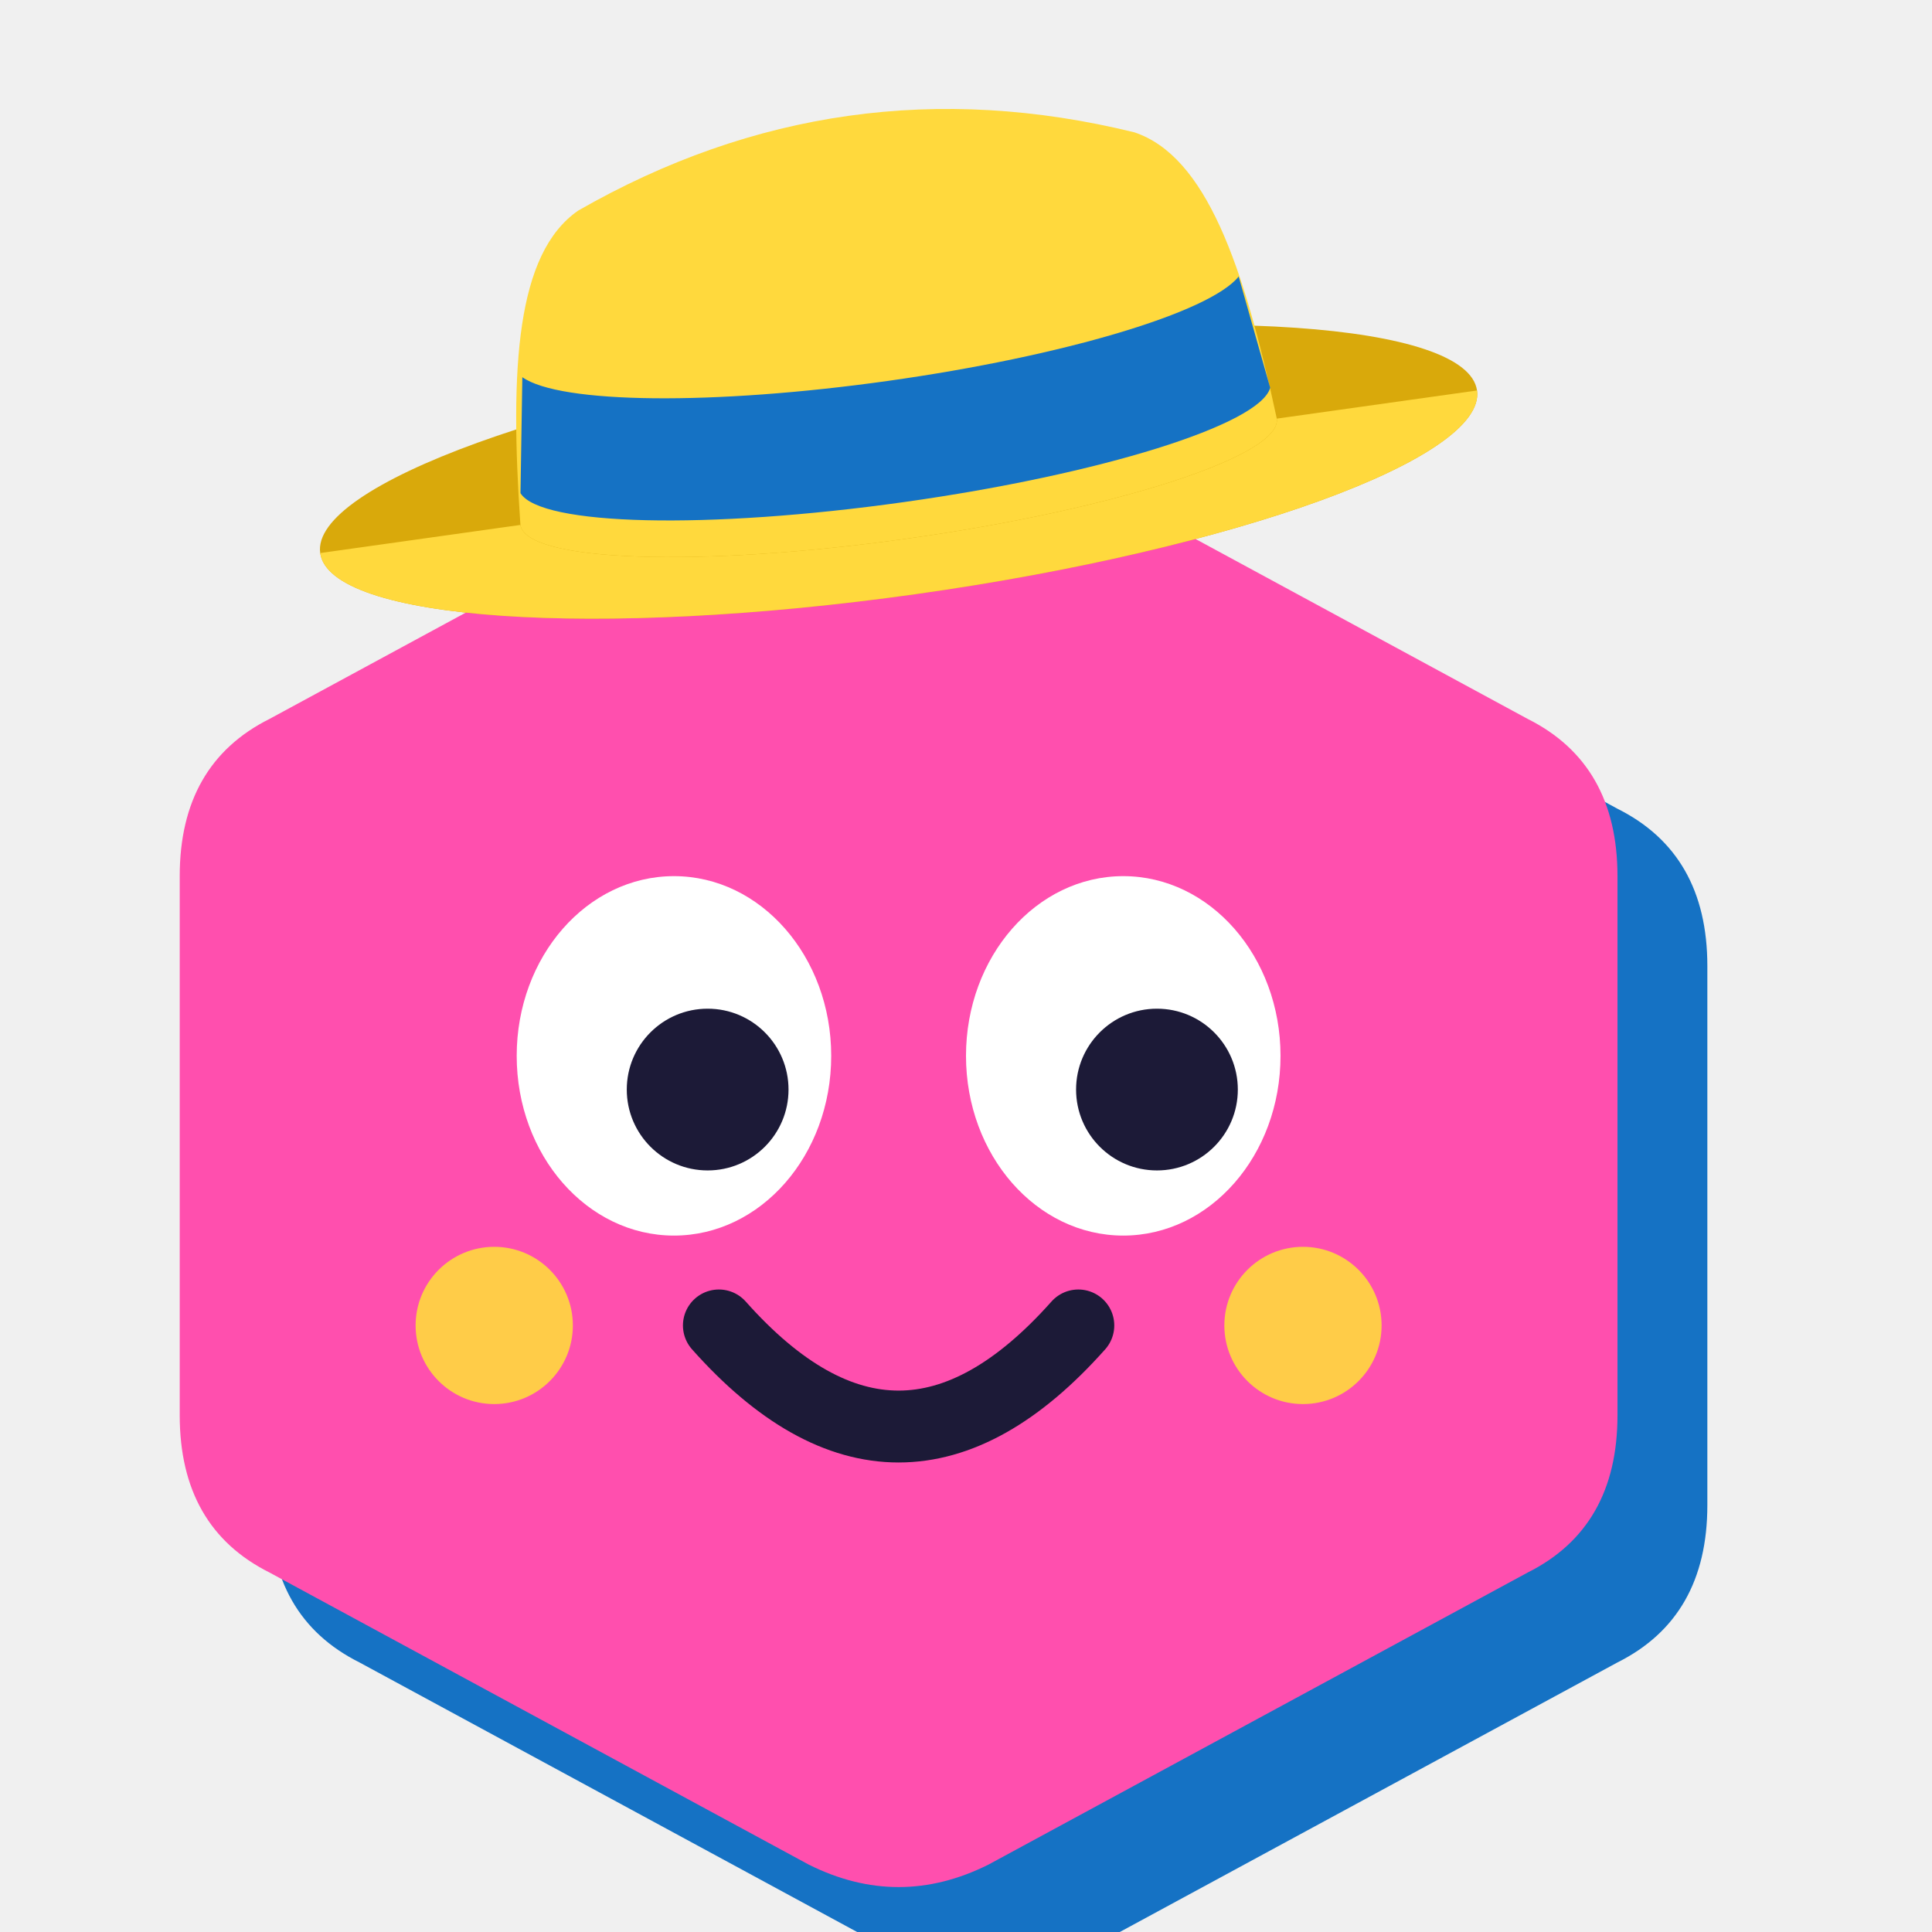
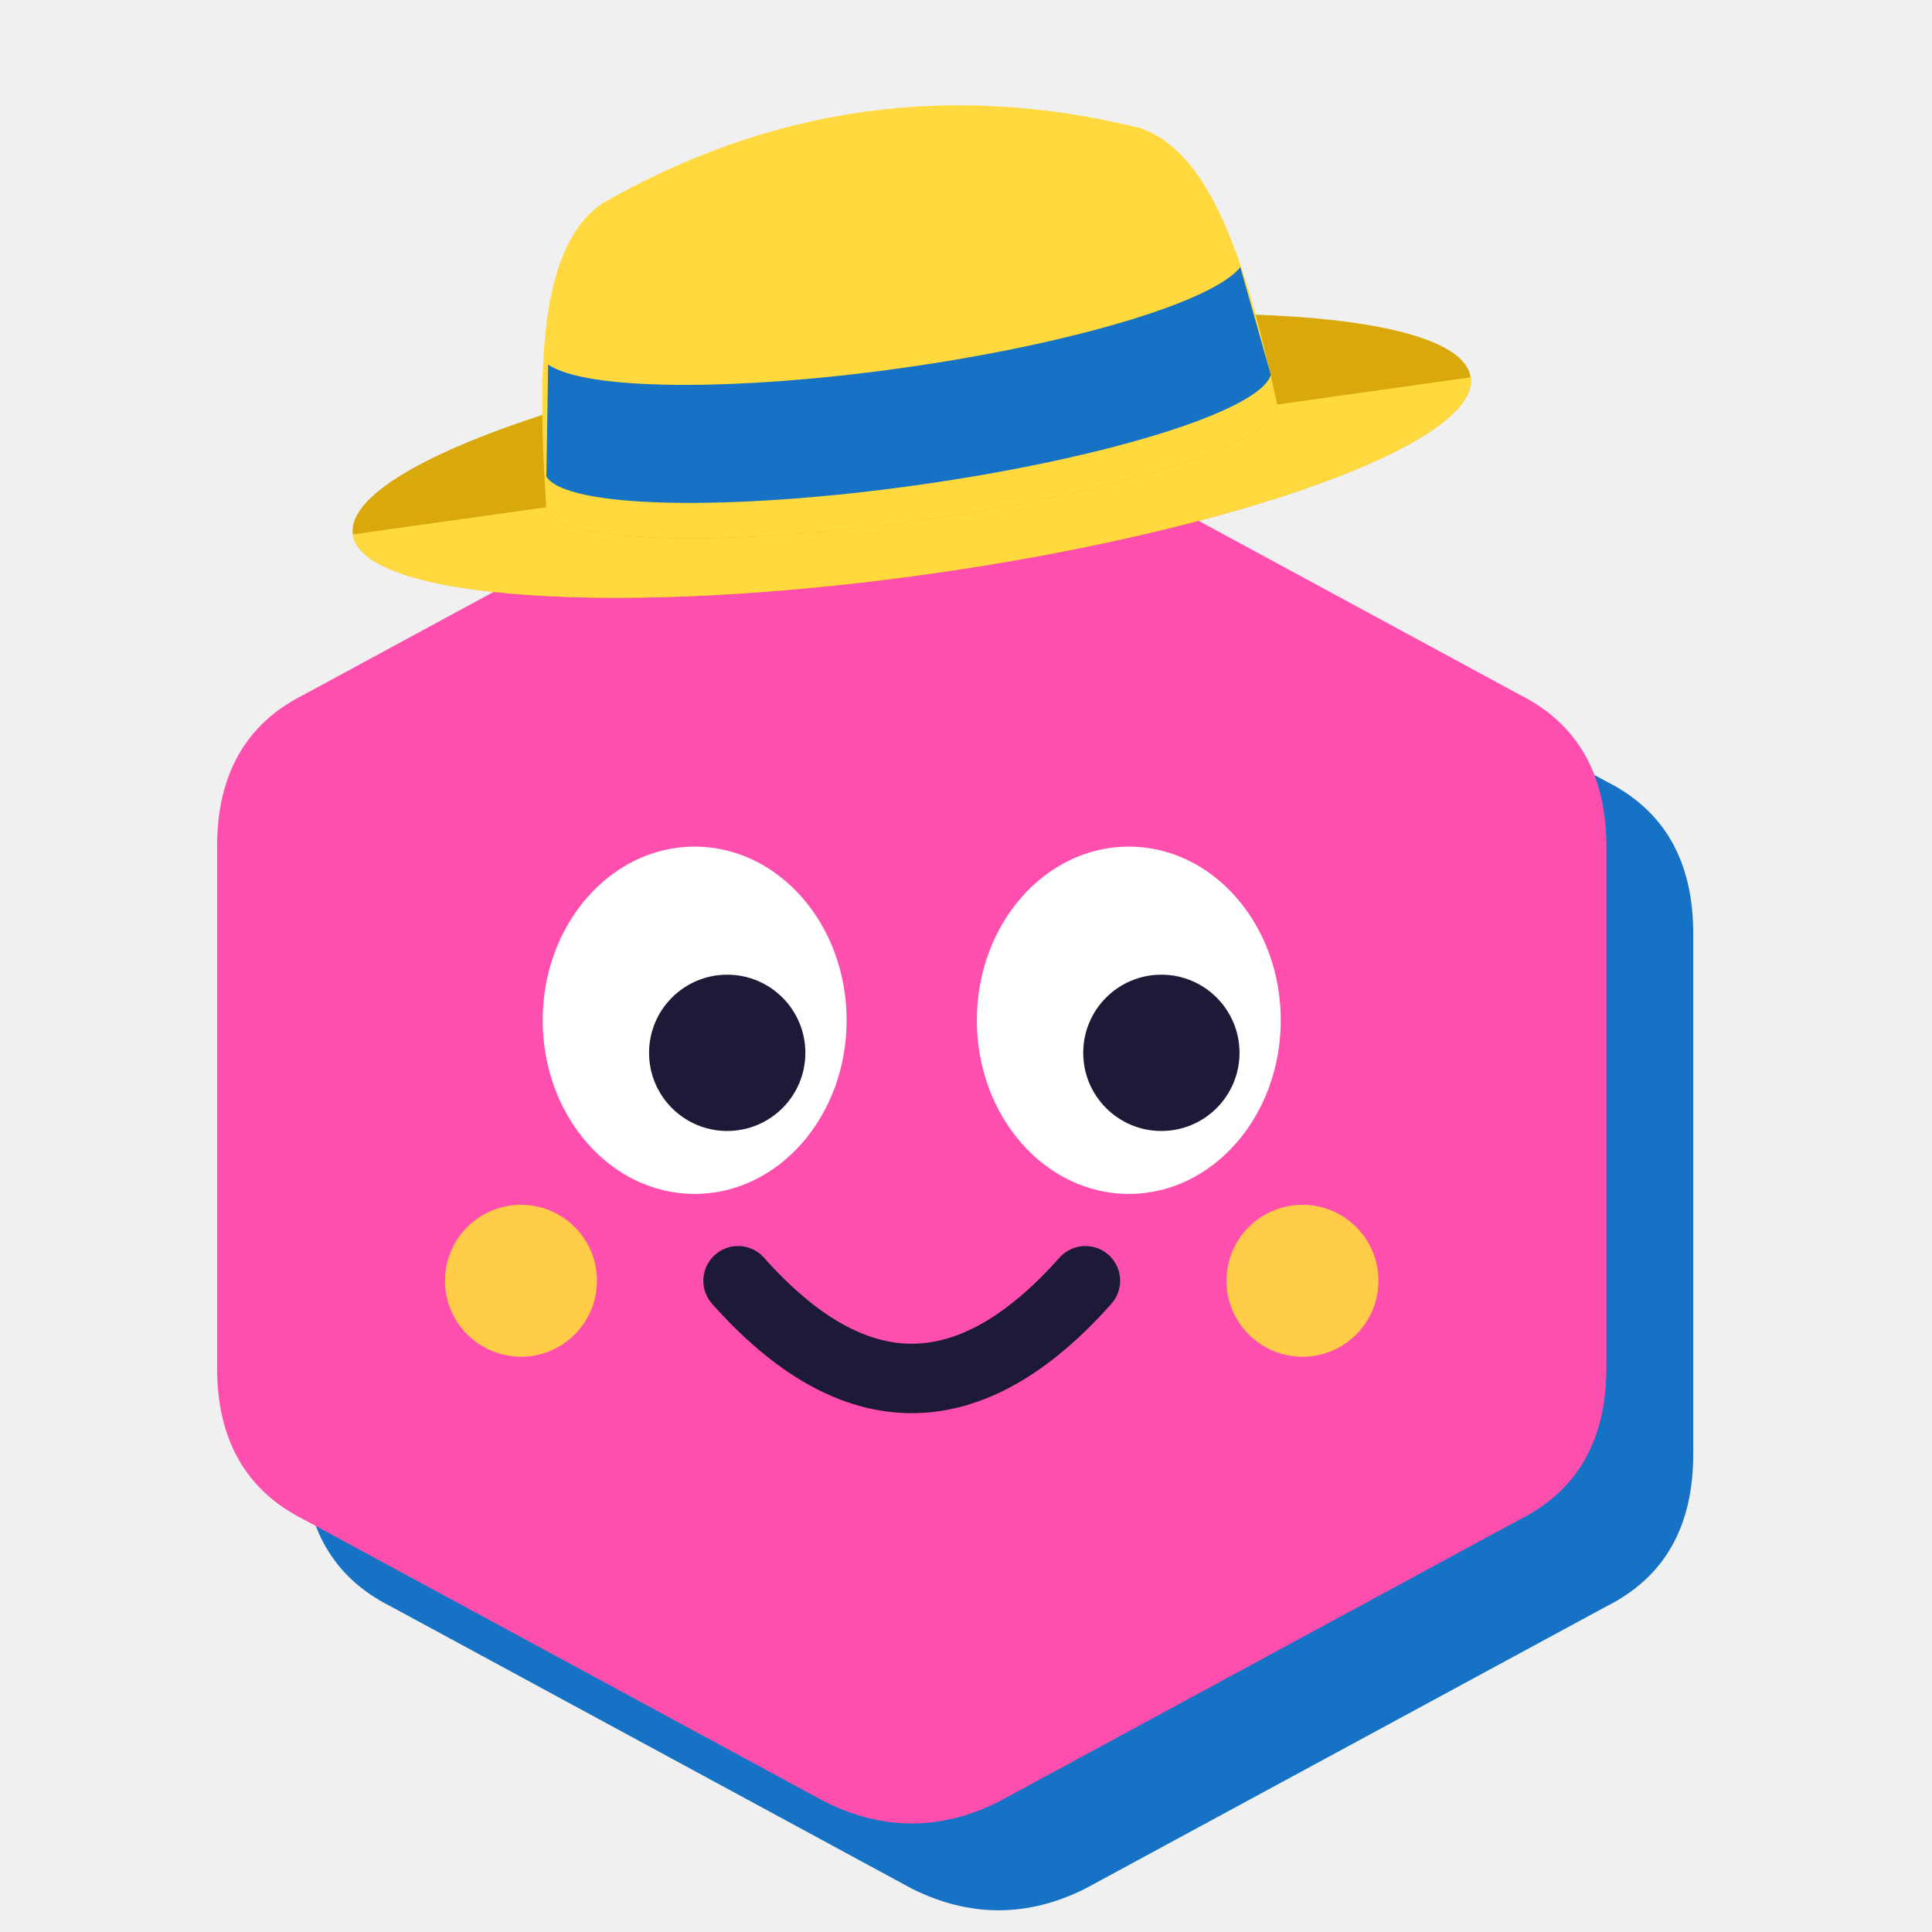
- <svg xmlns="http://www.w3.org/2000/svg" width="128" height="128" viewBox="-8 -13 86 86">
+ <svg xmlns="http://www.w3.org/2000/svg" width="128" height="128" viewBox="-10 -13 89 89">
  <path d="M36 6 L60 19 Q64 21 64 26 L64 50 Q64 55 60 57 L36 70 Q32 72 28 70 L4 57 Q0 55 0 50 L0 26 Q0 21 4 19 L28 6 Q32 4 36 6Z" transform="translate(4 4)" fill="#1572c4" />
  <path d="M36 6 L60 19 Q64 21 64 26 L64 50 Q64 55 60 57 L36 70 Q32 72 28 70 L4 57 Q0 55 0 50 L0 26 Q0 21 4 19 L28 6 Q32 4 36 6Z" fill="#ff4fae" />
  <ellipse cx="22" cy="34" rx="7" ry="8" fill="#fff" />
  <ellipse cx="42" cy="34" rx="7" ry="8" fill="#fff" />
  <circle cx="23.5" cy="35.5" r="3.6" fill="#1c1a37" />
  <circle cx="43.5" cy="35.5" r="3.6" fill="#1c1a37" />
  <circle cx="14" cy="46" r="3.5" fill="#ffd93d" opacity=".9" />
  <circle cx="50" cy="46" r="3.5" fill="#ffd93d" opacity=".9" />
  <path d="M24 46 Q32 55 40 46" fill="none" stroke="#1c1a37" stroke-width="3.2" stroke-linecap="round" stroke-linejoin="round" />
  <g transform="rotate(-8 32 8)">
    <ellipse cx="32" cy="8" rx="26" ry="5.5" fill="#d9a90b" />
    <path d="M15 8 C15.5 1 16.5 -4 19.5 -5.5 Q32 -10.5 44.5 -5.5 C47.5 -4 48.5 1 49 8 A17 3 0 0 1 15 8 Z" fill="#ffd93d" />
    <path d="M16 1.5 A16.4 3 0 0 0 48.2 1.5 L48.9 6.6 A16.9 3 0 0 1 15.2 6.6 Z" fill="#1572c4" />
    <path d="M6 8 A26 5.5 0 0 0 58 8 L49 8 A17 3 0 0 1 15 8 Z" fill="#ffd93d" />
  </g>
</svg>
